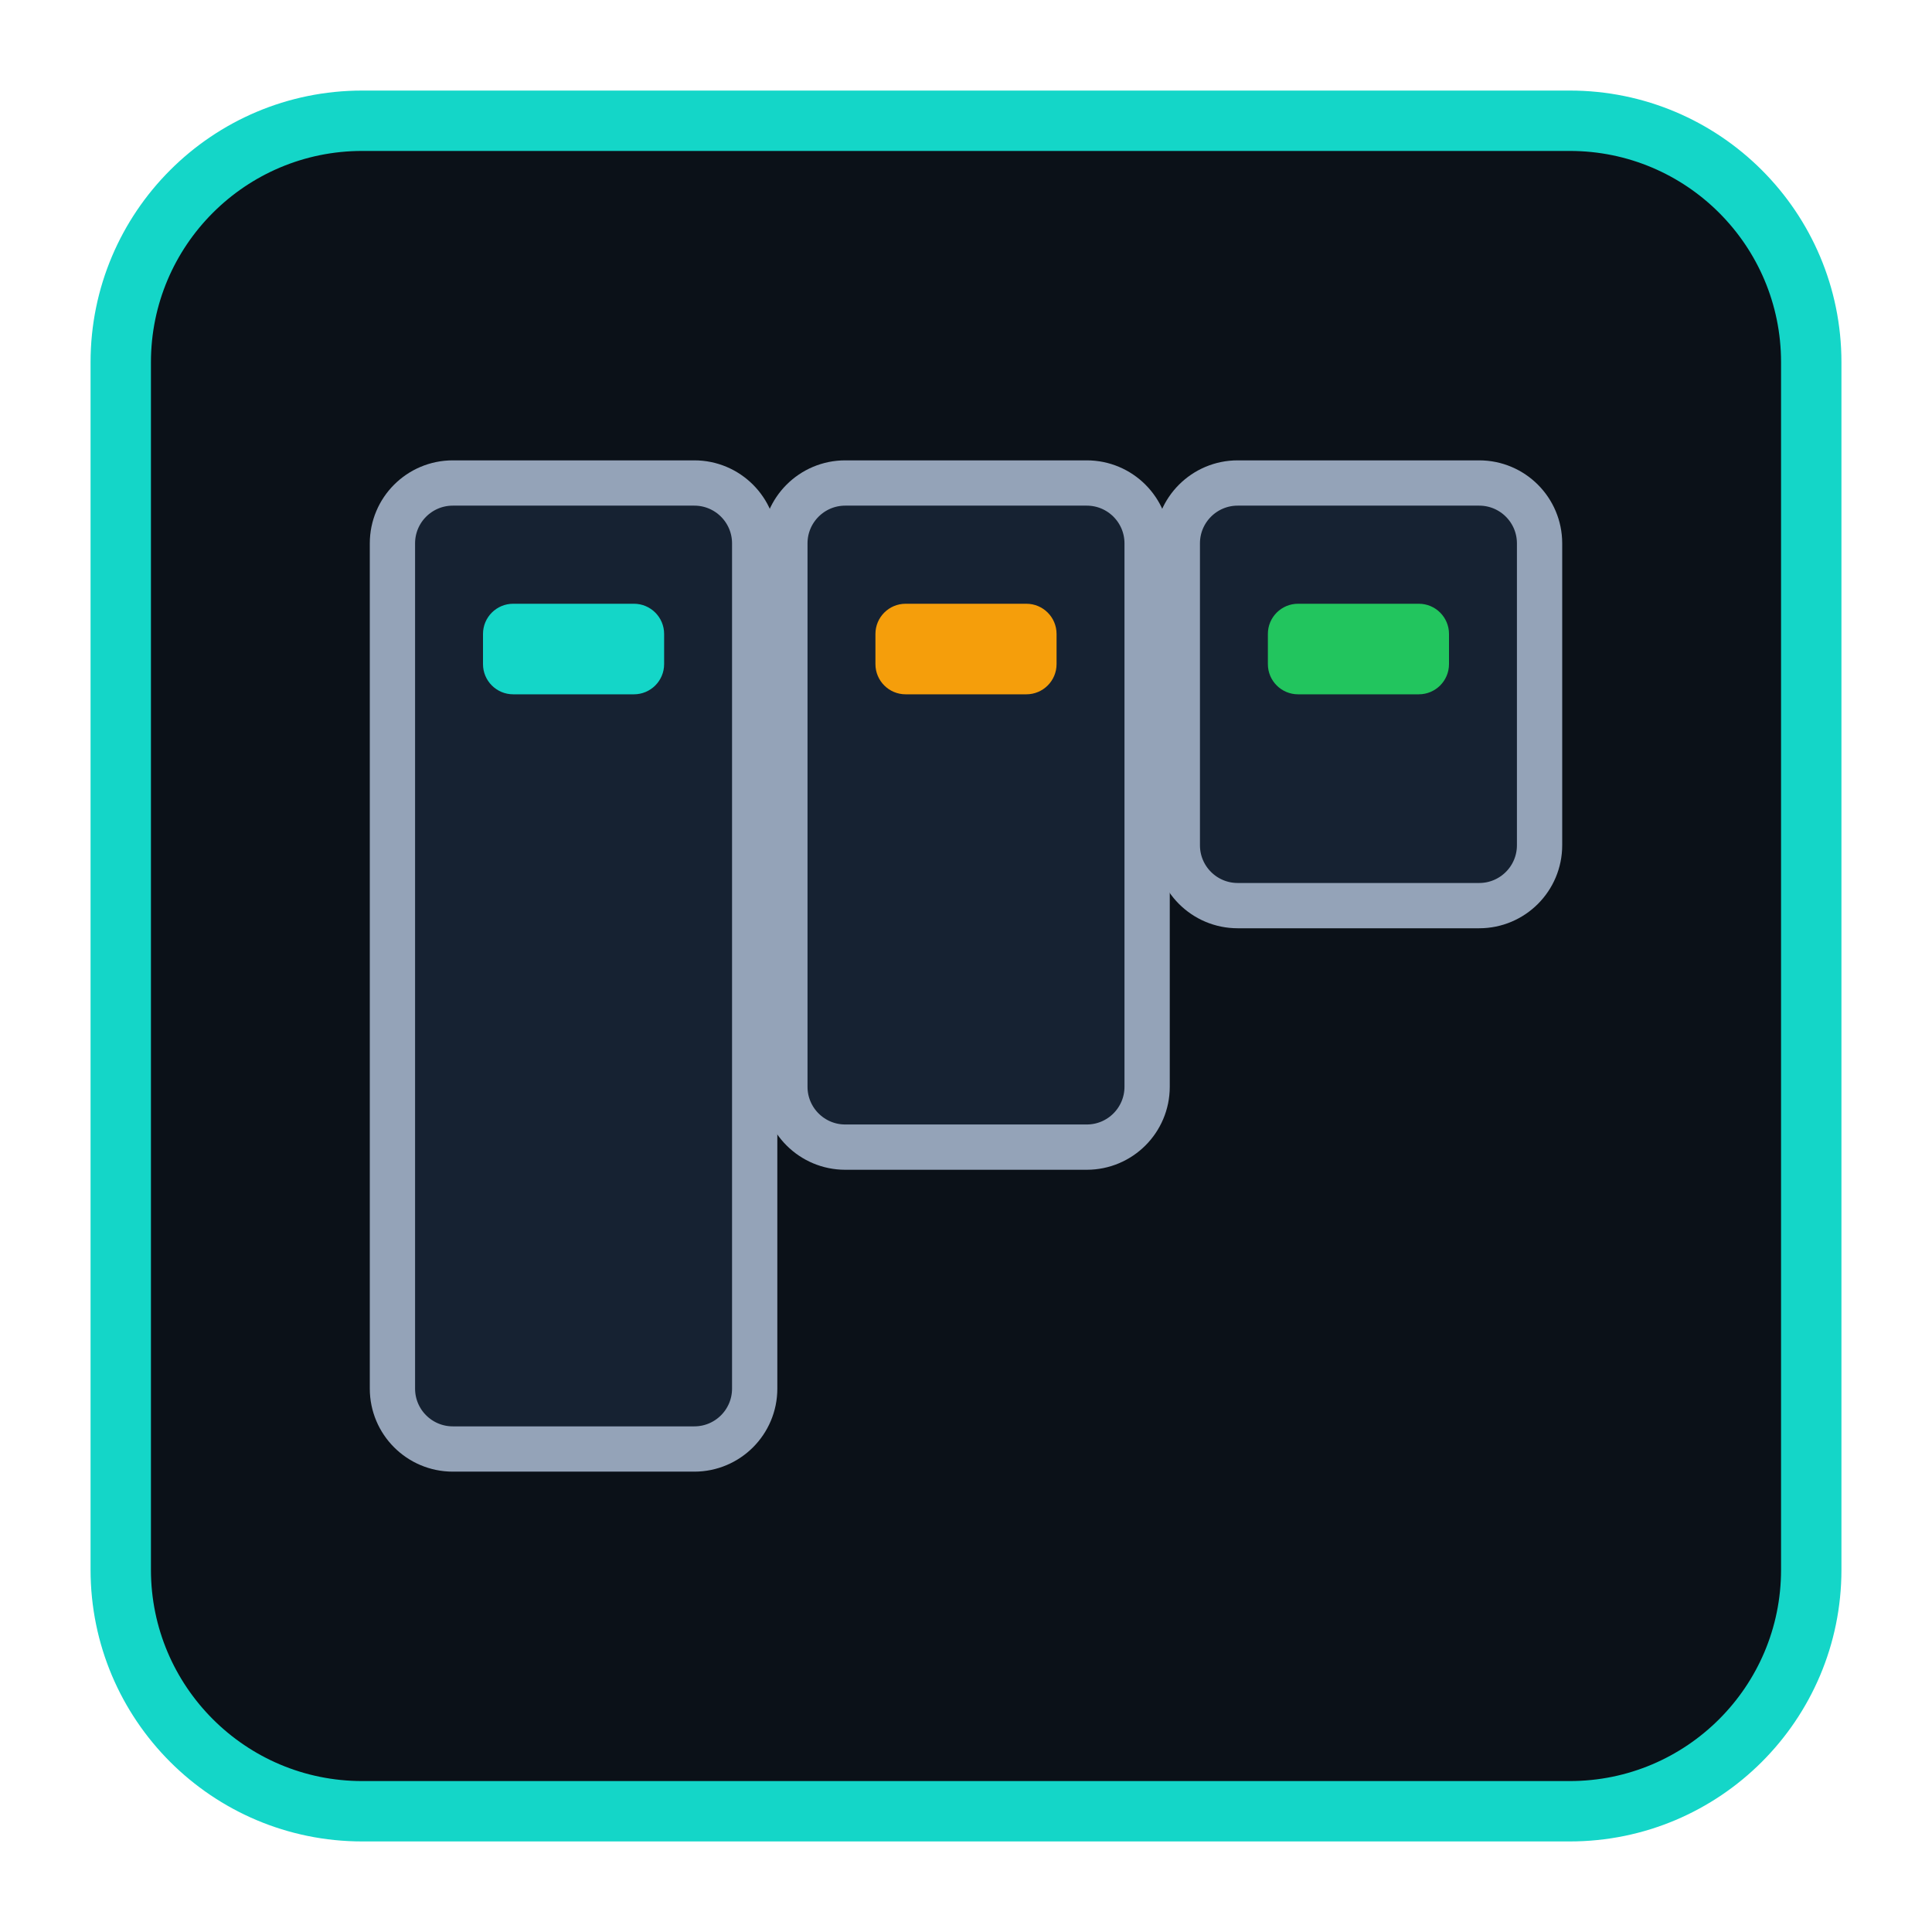
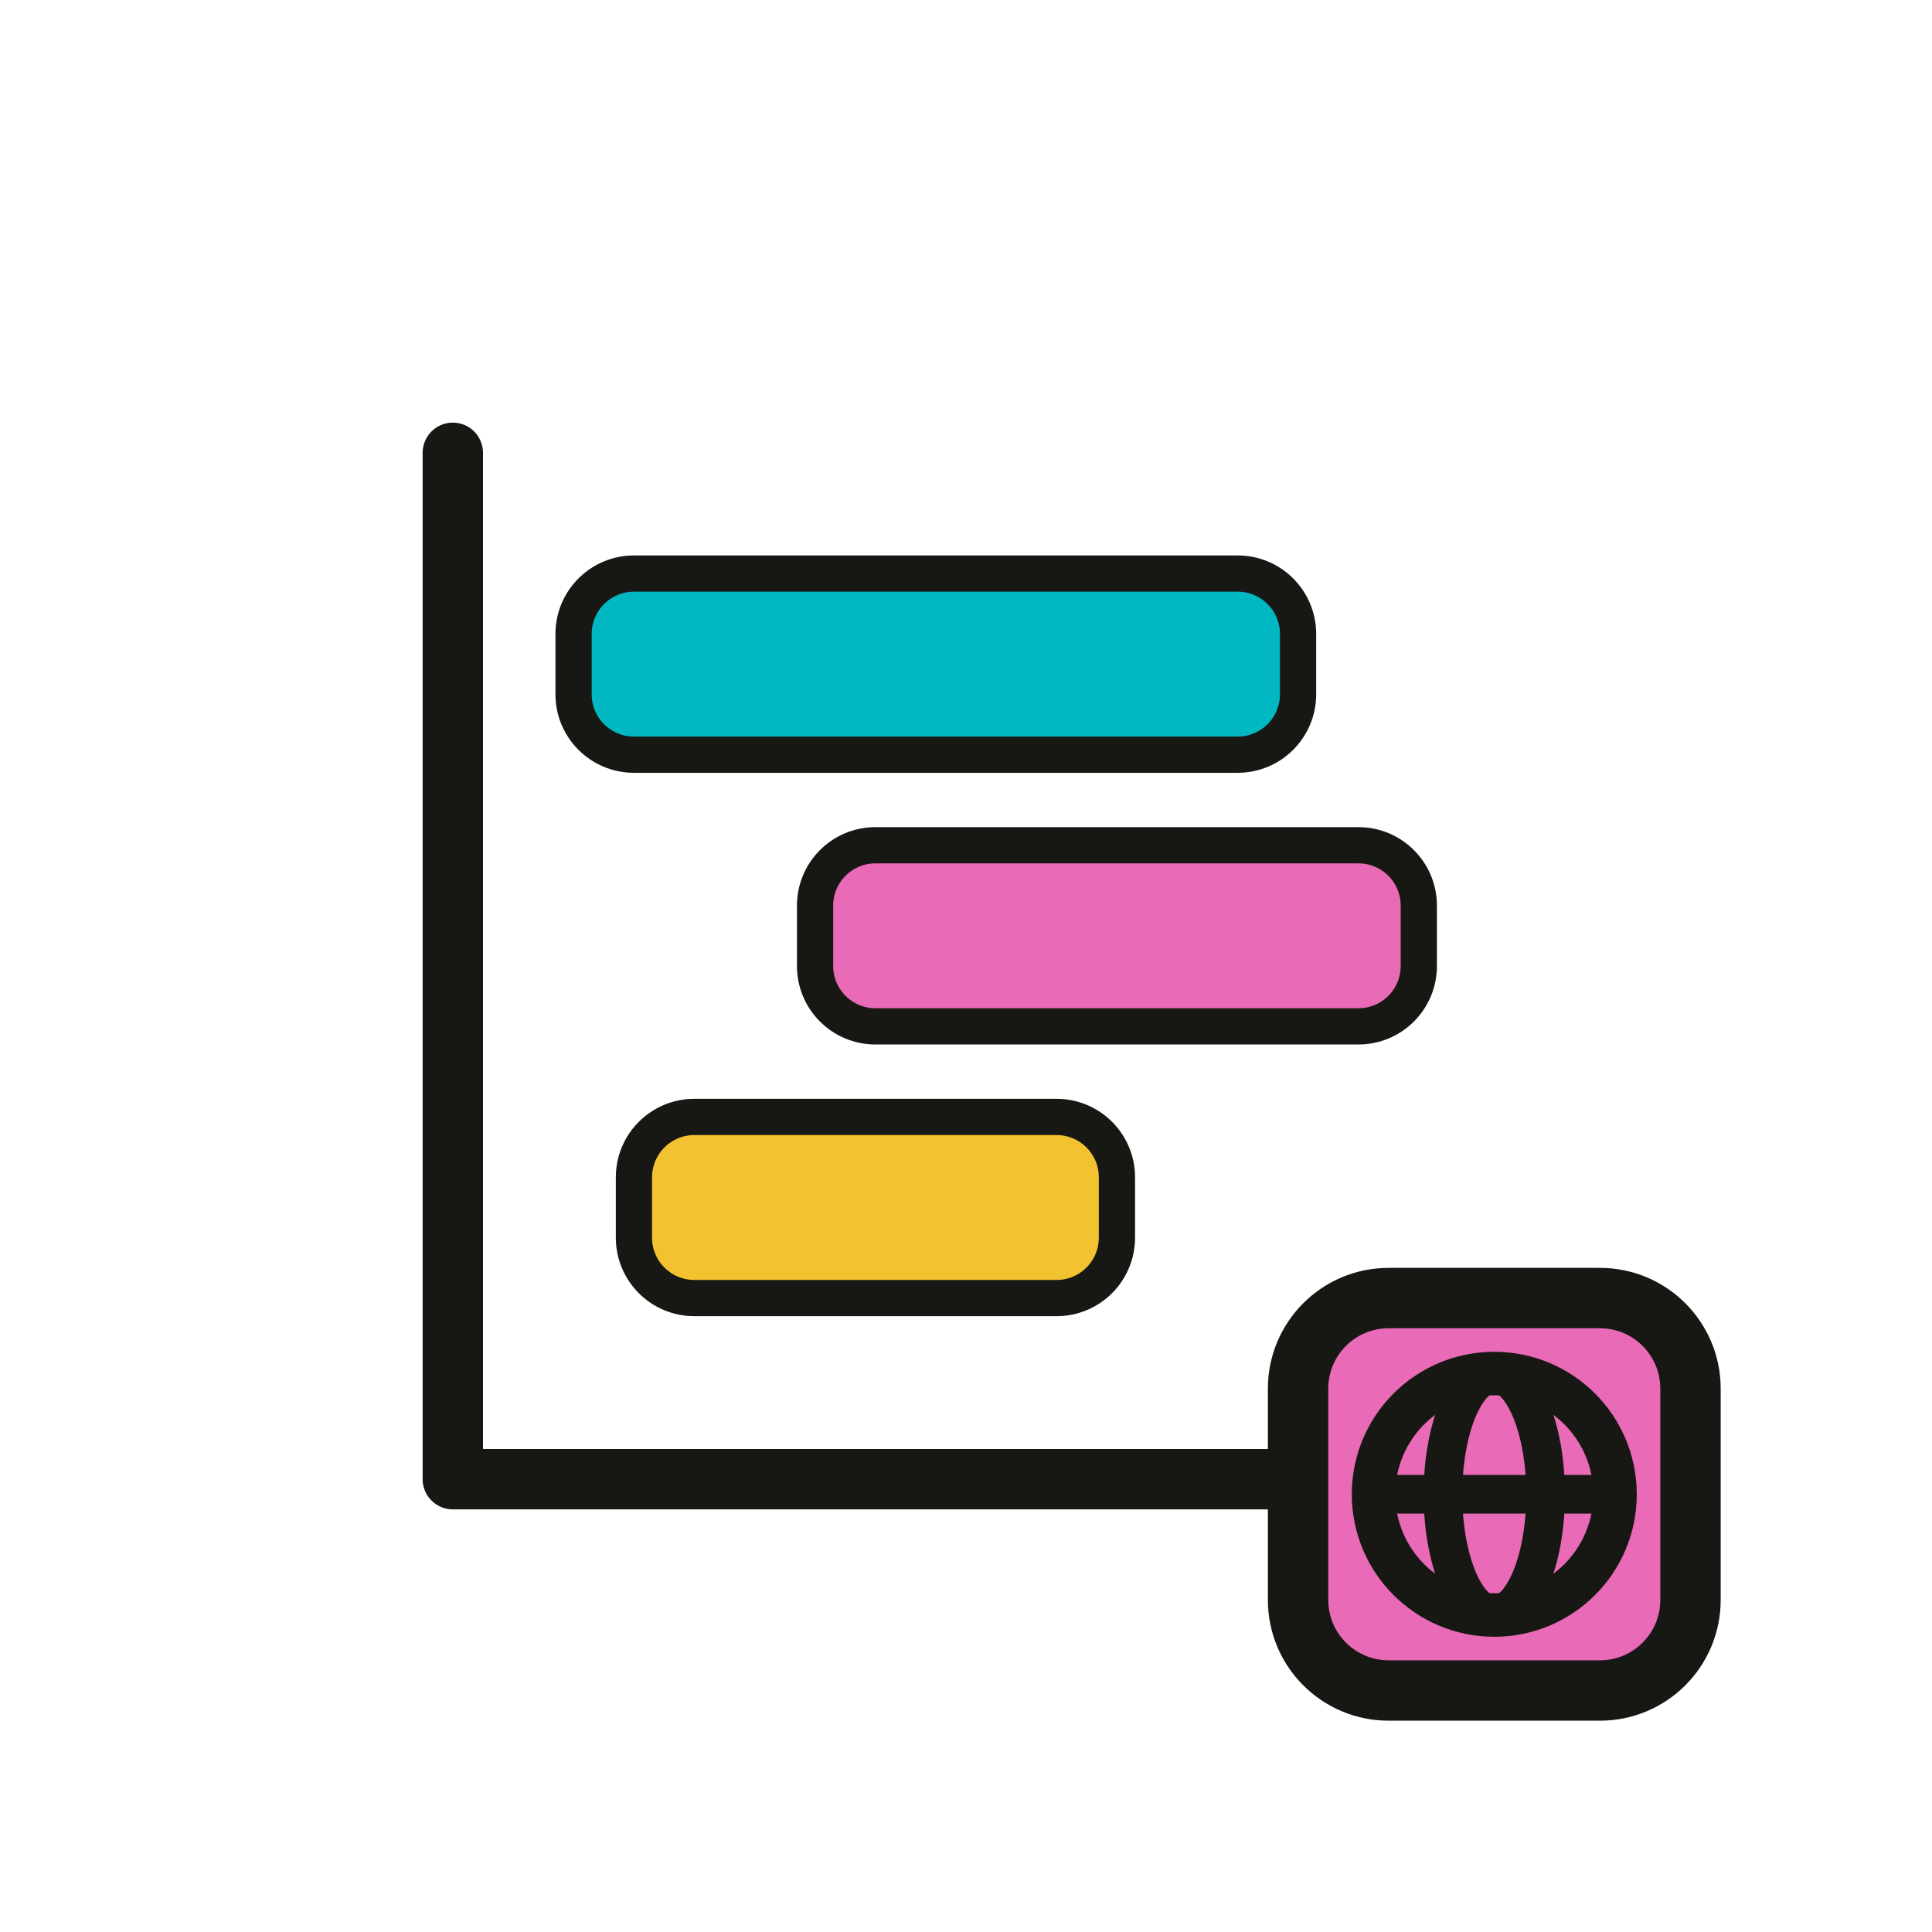
- <svg xmlns="http://www.w3.org/2000/svg" viewBox="0 0 64 64" width="64" height="64">
-   <rect x="4" y="4" width="56" height="56" rx="8" fill="#0B1118" stroke="#14D6C8" stroke-width="2" />
-   <rect x="13" y="16" width="12" height="32" rx="2" fill="#162232" stroke="#94A3B8" stroke-width="1.5" />
-   <rect x="26" y="16" width="12" height="22" rx="2" fill="#162232" stroke="#94A3B8" stroke-width="1.5" />
-   <rect x="39" y="16" width="12" height="14" rx="2" fill="#162232" stroke="#94A3B8" stroke-width="1.5" />
-   <rect x="16" y="20" width="6" height="3" rx="1" fill="#14D6C8" />
-   <rect x="29" y="20" width="6" height="3" rx="1" fill="#F59E0B" />
-   <rect x="42" y="20" width="6" height="3" rx="1" fill="#22C55E" />
+ <svg xmlns="http://www.w3.org/2000/svg" viewBox="0 0 64 64" fill="none">
+   <path d="M15 15V49H50" stroke="#171713" stroke-width="2" stroke-linecap="round" stroke-linejoin="round" />
+   <rect x="19" y="19" width="24" height="6" rx="2" fill="#00B7C2" stroke="#171713" stroke-width="1.2" />
+   <rect x="27" y="28" width="20" height="6" rx="2" fill="#E96AB6" stroke="#171713" stroke-width="1.2" />
+   <rect x="21" y="37" width="16" height="6" rx="2" fill="#F2C230" stroke="#171713" stroke-width="1.2" />
+   <g data-type-marker="webapp">
+     <g data-marker="webapp">
+       <rect x="43" y="43" width="13" height="13" rx="3" fill="#E96AB6" stroke="#171713" stroke-width="2" />
+       <circle cx="49.5" cy="49.5" r="4" fill="none" stroke="#171713" stroke-width="1.44" />
+       <path d="M45.5 49.5H53.5" stroke="#171713" stroke-width="1.28" />
+       <ellipse cx="49.5" cy="49.5" rx="1.7" ry="4" fill="none" stroke="#171713" stroke-width="1.28" />
+     </g>
+   </g>
</svg>
